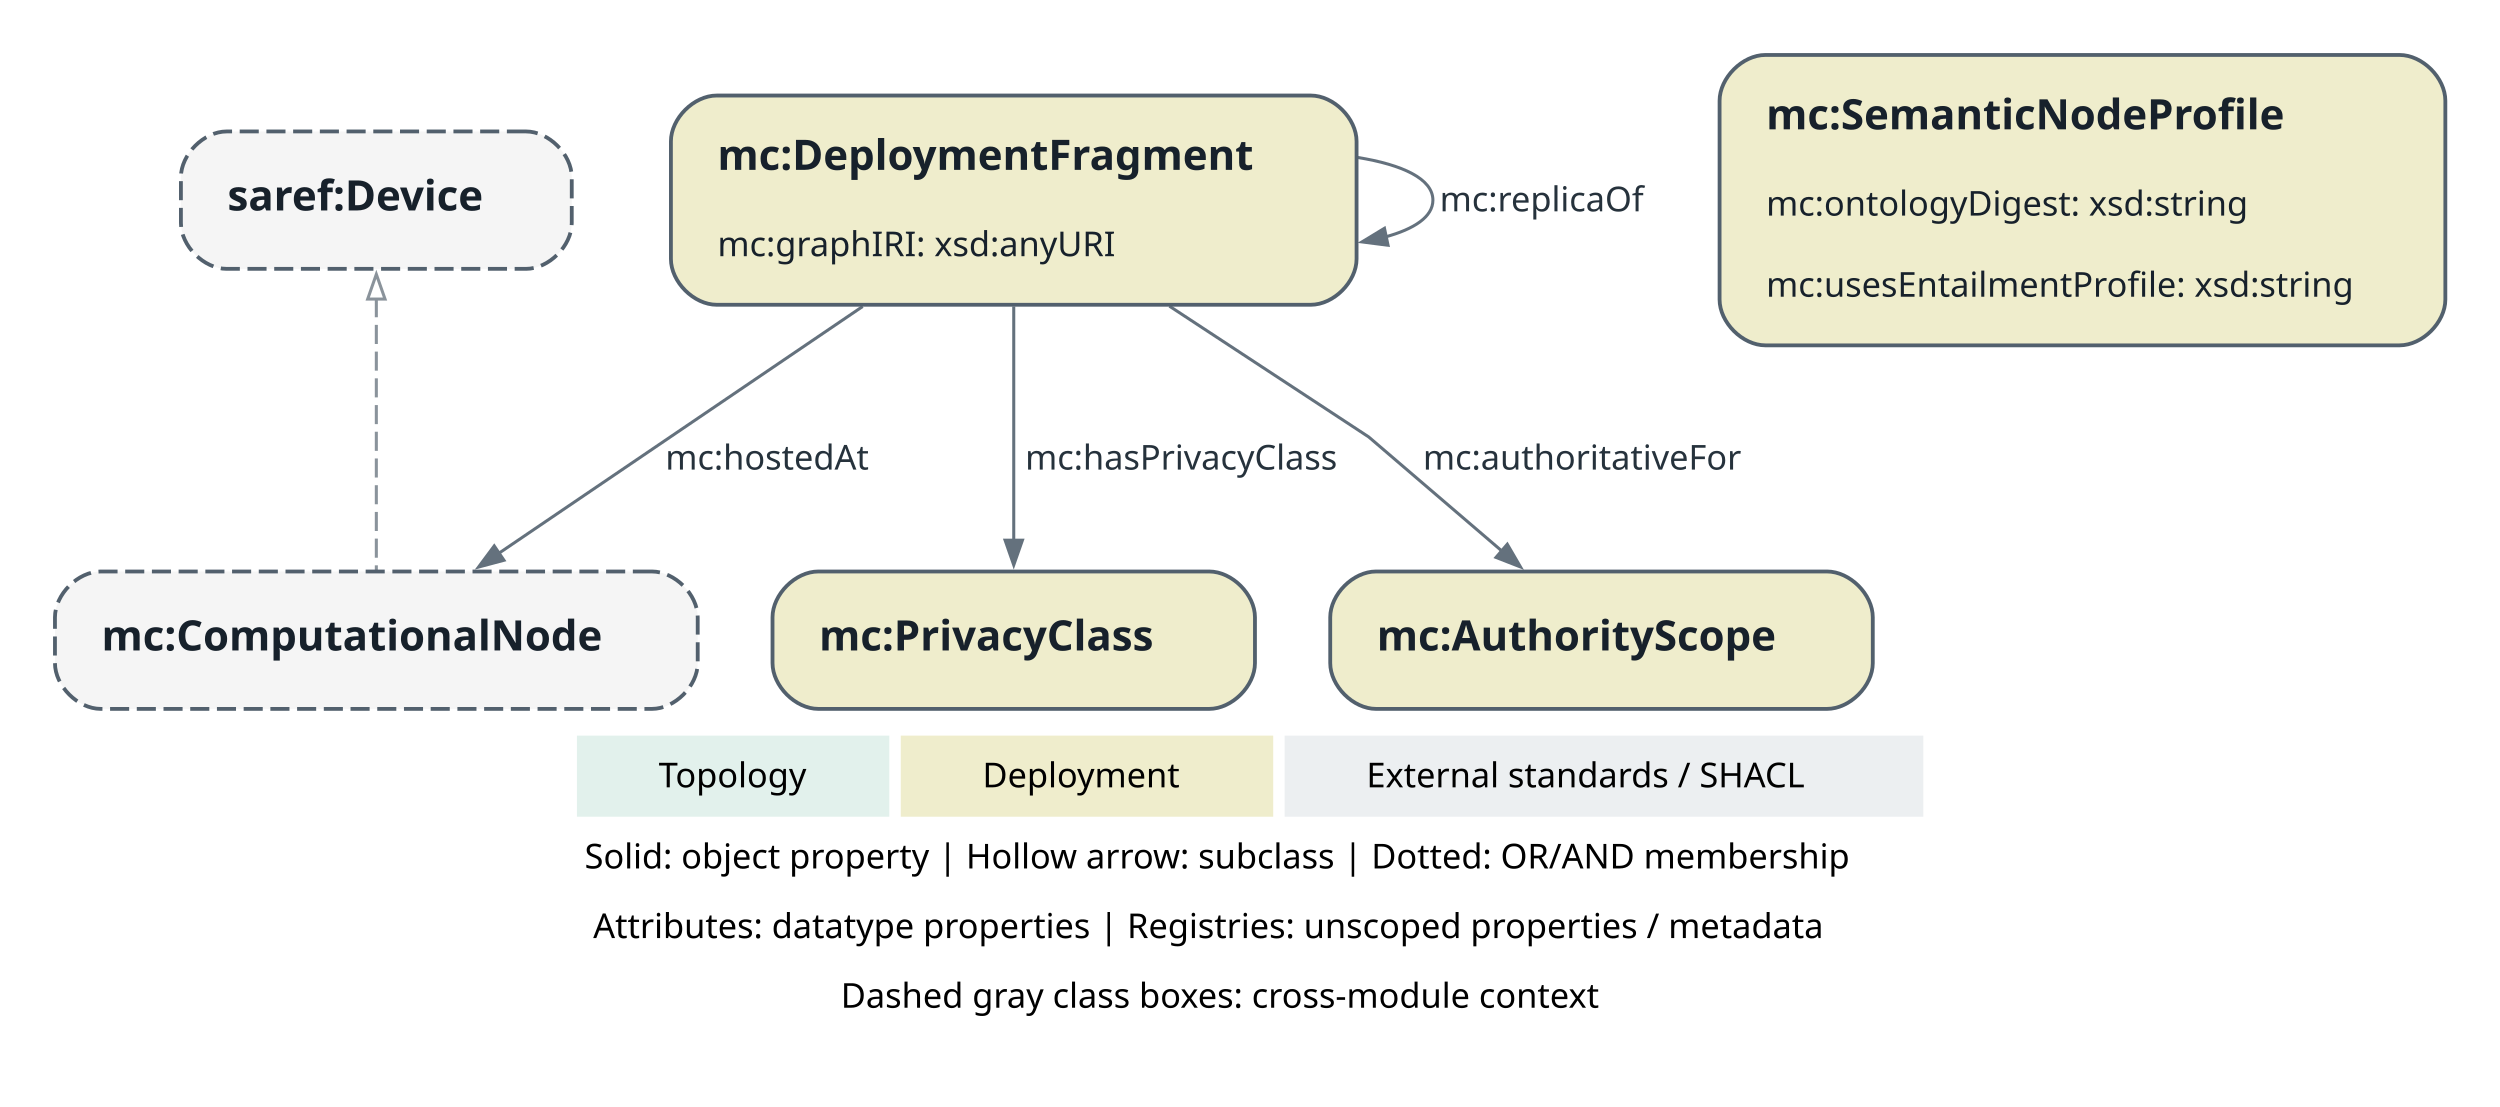
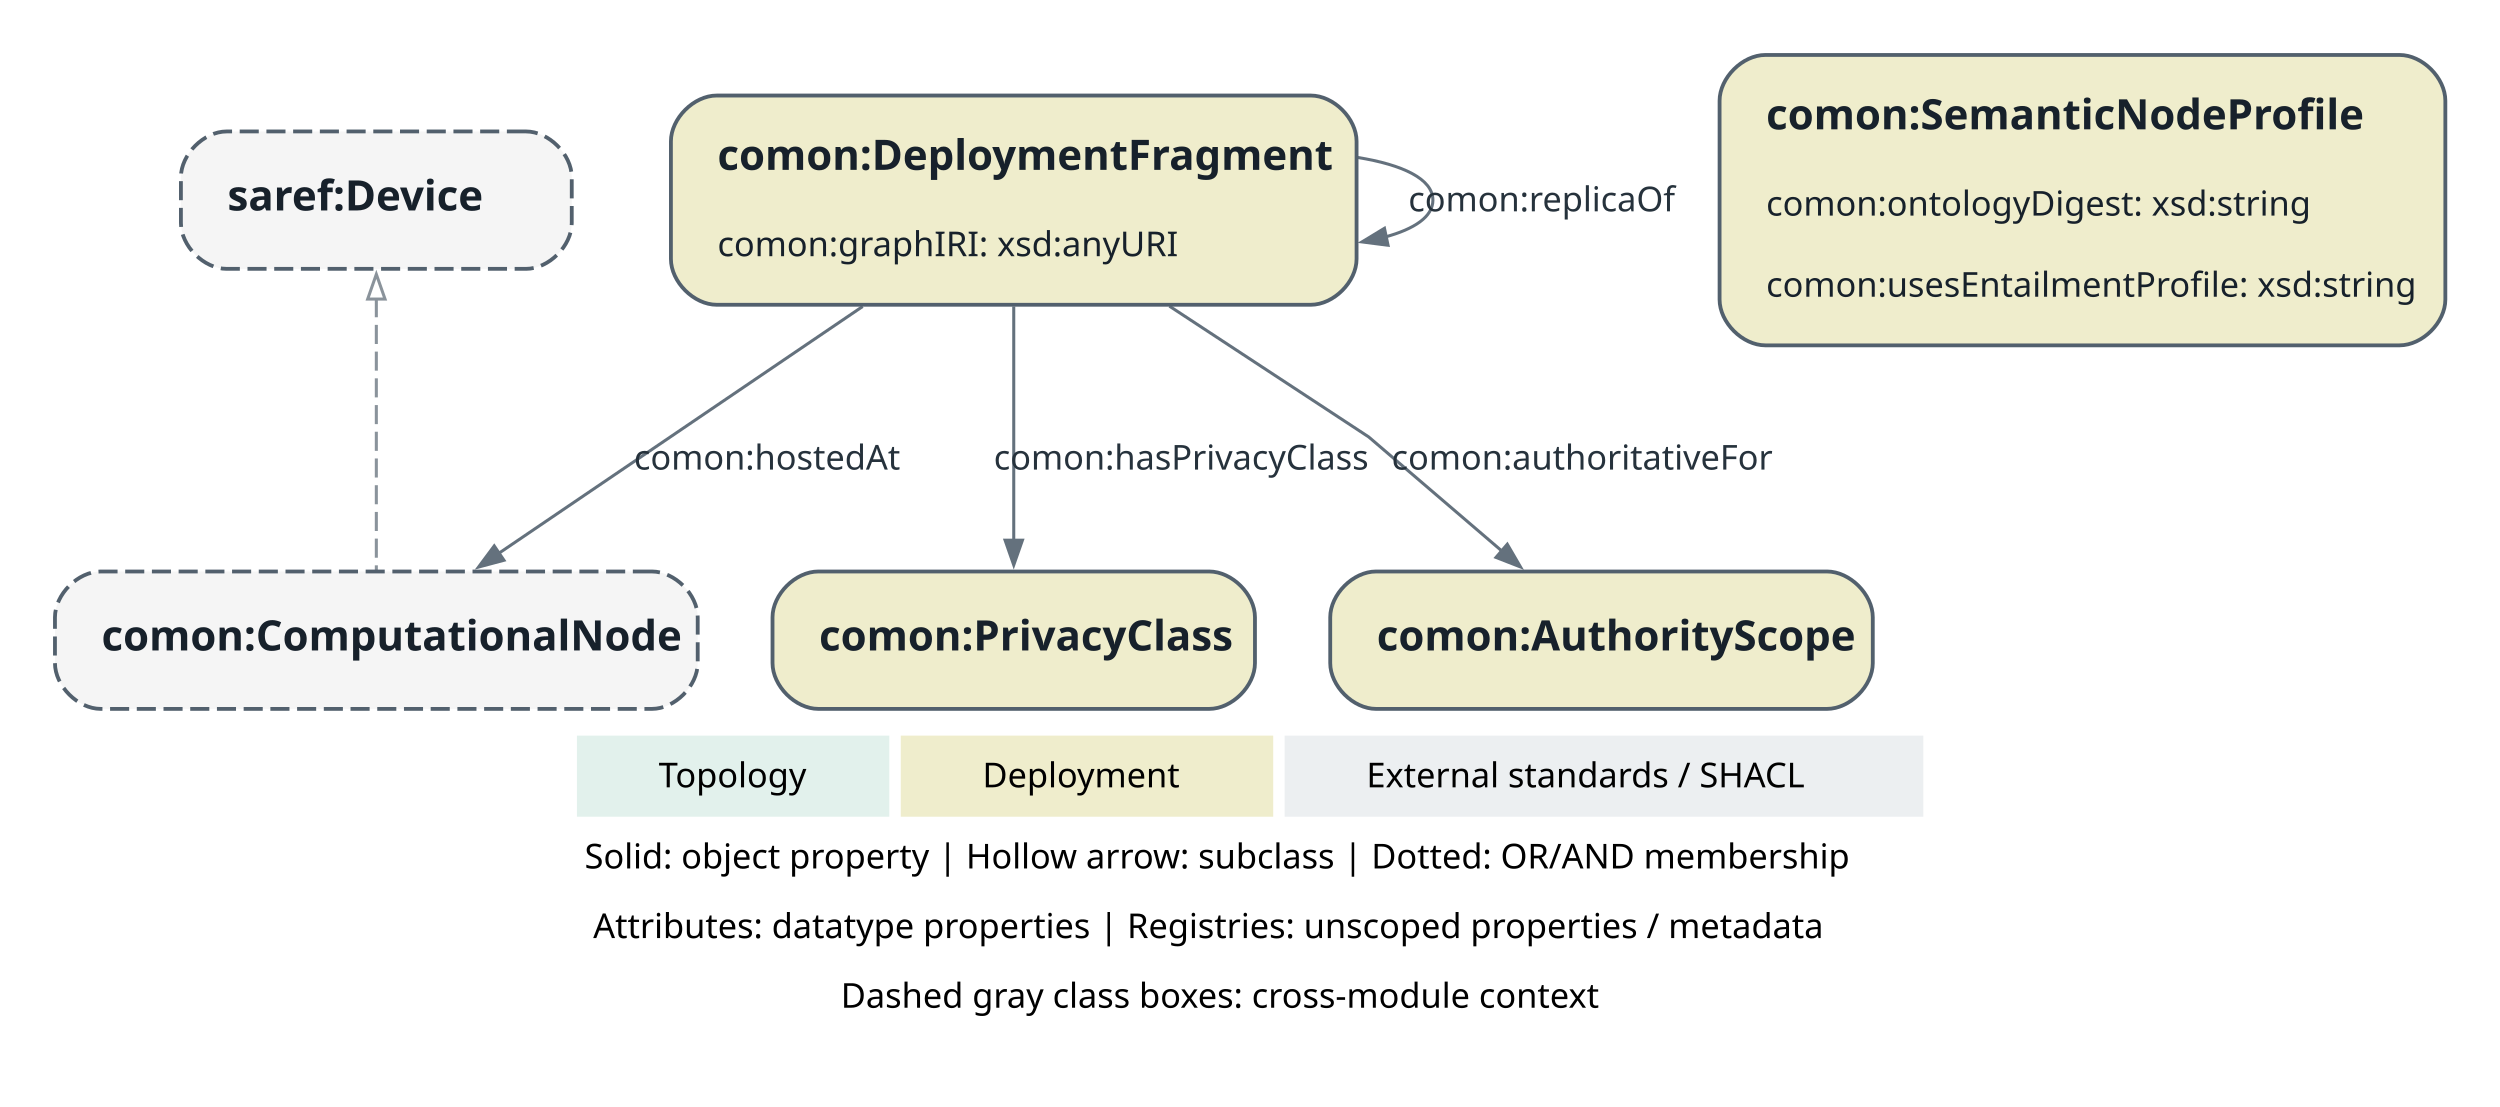
<svg xmlns="http://www.w3.org/2000/svg" xmlns:xlink="http://www.w3.org/1999/xlink" width="655pt" height="290pt" viewBox="0.00 0.00 655.00 290.00">
  <g id="graph0" class="graph" transform="scale(1 1) rotate(0) translate(14.4 275.73)">
    <polygon fill="white" stroke="none" points="-14.4,14.4 -14.4,-275.73 640.68,-275.73 640.68,14.4 -14.4,14.4" />
    <polygon fill="#e2f1ec" stroke="none" points="136.76,-61.75 136.76,-83 218.6,-83 218.6,-61.75 136.76,-61.75" />
    <text xml:space="preserve" text-anchor="start" x="158.18" y="-69.45" font-family="sans-Serif" font-size="9.00">Topology</text>
    <polygon fill="#efedcc" stroke="none" points="221.6,-61.75 221.6,-83 319.18,-83 319.18,-61.75 221.6,-61.75" />
    <text xml:space="preserve" text-anchor="start" x="243.01" y="-69.45" font-family="sans-Serif" font-size="9.00">Deployment</text>
    <polygon fill="#eceff1" stroke="none" points="322.18,-61.75 322.18,-83 489.51,-83 489.51,-61.75 322.18,-61.75" />
    <text xml:space="preserve" text-anchor="start" x="343.6" y="-69.45" font-family="sans-Serif" font-size="9.00">External standards / SHACL</text>
    <text xml:space="preserve" text-anchor="start" x="138.76" y="-48.2" font-family="sans-Serif" font-size="9.00">Solid: object property | Hollow arrow: subclass | Dotted: OR/AND membership</text>
    <text xml:space="preserve" text-anchor="start" x="141.01" y="-29.95" font-family="sans-Serif" font-size="9.00">Attributes: datatype properties | Registries: unscoped properties / metadata</text>
    <text xml:space="preserve" text-anchor="start" x="205.89" y="-11.7" font-family="sans-Serif" font-size="9.00">Dashed gray class boxes: cross-module context</text>
    <g id="edge1" class="edge">
      <g id="a_edge1">
        <a xlink:title="http://example.org/monitoringcontinuum#authoritativeFor">
          <path fill="none" stroke="#64717d" stroke-width="0.8" d="M291.99,-195.52C316.98,-179.12 344.2,-161.25 344.2,-161.25 344.2,-161.25 362.72,-145.39 379.35,-131.14" />
          <polygon fill="#64717d" stroke="#64717d" stroke-width="0.8" points="380.51,-133.14 383.97,-127.19 377.55,-129.69 380.51,-133.14" />
        </a>
      </g>
-       <text xml:space="preserve" text-anchor="middle" x="400.12" y="-152.7" font-family="sans-Serif" font-size="9.00" fill="#26323c">mc:authoritativeFor</text>
+       <text xml:space="preserve" text-anchor="middle" x="400.12" y="-152.7" font-family="sans-Serif" font-size="9.00" fill="#26323c">comon:authoritativeFor</text>
    </g>
    <g id="edge3" class="edge">
      <g id="a_edge3">
        <a xlink:title="http://example.org/monitoringcontinuum#hostedAt">
          <path fill="none" stroke="#64717d" stroke-width="0.8" d="M211.62,-195.44C182.51,-175.69 143.45,-149.19 116.28,-130.76" />
          <polygon fill="#64717d" stroke="#64717d" stroke-width="0.8" points="117.64,-128.94 110.98,-127.17 115.09,-132.7 117.64,-128.94" />
        </a>
      </g>
-       <text xml:space="preserve" text-anchor="middle" x="186.58" y="-152.7" font-family="sans-Serif" font-size="9.00" fill="#26323c">mc:hostedAt</text>
+       <text xml:space="preserve" text-anchor="middle" x="186.58" y="-152.7" font-family="sans-Serif" font-size="9.00" fill="#26323c">comon:hostedAt</text>
    </g>
    <g id="edge4" class="edge">
      <g id="a_edge4">
        <a xlink:title="http://example.org/monitoringcontinuum#replicaOf">
          <path fill="none" stroke="#64717d" stroke-width="0.8" d="M341.26,-234.48C353.14,-232.57 361.02,-228.84 361.02,-223.29 361.02,-218.95 356.21,-215.73 348.44,-213.62" />
          <polygon fill="#64717d" stroke="#64717d" stroke-width="0.8" points="349.27,-211.47 342.44,-212.35 348.33,-215.92 349.27,-211.47" />
        </a>
      </g>
-       <text xml:space="preserve" text-anchor="middle" x="389.52" y="-220.36" font-family="sans-Serif" font-size="9.00" fill="#26323c">mc:replicaOf</text>
+       <text xml:space="preserve" text-anchor="middle" x="389.52" y="-220.36" font-family="sans-Serif" font-size="9.00" fill="#26323c">comon:replicaOf</text>
    </g>
    <g id="edge2" class="edge">
      <g id="a_edge2">
        <a xlink:title="http://example.org/monitoringcontinuum#hasPrivacyClass">
          <path fill="none" stroke="#64717d" stroke-width="0.8" d="M251.2,-195.44C251.2,-176.78 251.2,-152.08 251.2,-133.86" />
          <polygon fill="#64717d" stroke="#64717d" stroke-width="0.8" points="253.48,-134.2 251.2,-127.7 248.93,-134.2 253.48,-134.2" />
        </a>
      </g>
-       <text xml:space="preserve" text-anchor="middle" x="295.07" y="-152.7" font-family="sans-Serif" font-size="9.00" fill="#26323c">mc:hasPrivacyClass</text>
+       <text xml:space="preserve" text-anchor="middle" x="295.07" y="-152.7" font-family="sans-Serif" font-size="9.00" fill="#26323c">comon:hasPrivacyClass</text>
    </g>
    <g id="edge5" class="edge">
      <path fill="none" stroke="#8a939b" stroke-width="0.8" stroke-dasharray="5,2" d="M84.2,-197.61C84.2,-176.08 84.2,-145.4 84.2,-126.37" />
      <polygon fill="none" stroke="#8a939b" stroke-width="0.8" points="81.93,-197.37 84.2,-203.87 86.48,-197.37 81.93,-197.37" />
    </g>
    <g id="node1" class="node">
      <g id="a_node1">
        <a xlink:title="http://example.org/monitoringcontinuum#AuthorityScope">
          <path fill="#efedcc" stroke="#52606d" d="M464.27,-126C464.27,-126 346.12,-126 346.12,-126 340.12,-126 334.12,-120 334.12,-114 334.12,-114 334.12,-102 334.12,-102 334.12,-96 340.12,-90 346.12,-90 346.12,-90 464.27,-90 464.27,-90 470.27,-90 476.27,-96 476.27,-102 476.27,-102 476.27,-114 476.27,-114 476.27,-120 470.27,-126 464.27,-126" />
          <polygon fill="#efedcc" stroke="none" points="341.32,-96.25 341.32,-119.75 469.07,-119.75 469.07,-96.25 341.32,-96.25" />
-           <text xml:space="preserve" text-anchor="start" x="346.32" y="-105.3" font-family="sans-Serif" font-weight="bold" font-size="11.00" fill="#17212b">mc:AuthorityScope</text>
+           <text xml:space="preserve" text-anchor="start" x="346.32" y="-105.3" font-family="sans-Serif" font-weight="bold" font-size="11.00" fill="#17212b">comon:AuthorityScope</text>
        </a>
      </g>
    </g>
    <g id="node2" class="node">
      <g id="a_node2">
        <a xlink:title="http://example.org/monitoringcontinuum#ComputationalNode">
          <path fill="#f5f5f5" stroke="#52606d" stroke-dasharray="5,2" d="M156.4,-126C156.4,-126 12,-126 12,-126 6,-126 0,-120 0,-114 0,-114 0,-102 0,-102 0,-96 6,-90 12,-90 12,-90 156.4,-90 156.4,-90 162.4,-90 168.4,-96 168.4,-102 168.4,-102 168.4,-114 168.4,-114 168.4,-120 162.4,-126 156.4,-126" />
          <polygon fill="#f5f5f5" stroke="none" points="7.2,-96.25 7.2,-119.75 161.2,-119.75 161.2,-96.25 7.2,-96.25" />
-           <text xml:space="preserve" text-anchor="start" x="12.2" y="-105.3" font-family="sans-Serif" font-weight="bold" font-size="11.00" fill="#17212b">mc:ComputationalNode</text>
+           <text xml:space="preserve" text-anchor="start" x="12.2" y="-105.3" font-family="sans-Serif" font-weight="bold" font-size="11.00" fill="#17212b">comon:ComputationalNode</text>
        </a>
      </g>
    </g>
    <g id="node3" class="node">
      <g id="a_node3">
        <a xlink:title="http://example.org/monitoringcontinuum#DeploymentFragment">
          <path fill="#efedcc" stroke="#52606d" d="M329.02,-250.7C329.02,-250.7 173.38,-250.7 173.38,-250.7 167.38,-250.7 161.38,-244.7 161.38,-238.7 161.38,-238.7 161.38,-207.88 161.38,-207.88 161.38,-201.88 167.38,-195.88 173.38,-195.88 173.38,-195.88 329.02,-195.88 329.02,-195.88 335.02,-195.88 341.02,-201.88 341.02,-207.88 341.02,-207.88 341.02,-238.7 341.02,-238.7 341.02,-244.7 335.02,-250.7 329.02,-250.7" />
          <polygon fill="#efedcc" stroke="none" points="168.57,-222.16 168.57,-245.66 333.82,-245.66 333.82,-222.16 168.57,-222.16" />
-           <text xml:space="preserve" text-anchor="start" x="173.57" y="-231.22" font-family="sans-Serif" font-weight="bold" font-size="11.00" fill="#17212b">mc:DeploymentFragment</text>
+           <text xml:space="preserve" text-anchor="start" x="173.57" y="-231.22" font-family="sans-Serif" font-weight="bold" font-size="11.00" fill="#17212b">comon:DeploymentFragment</text>
          <g id="a_node3_0">
            <a xlink:title="http://example.org/monitoringcontinuum#graphIRI">
-               <text xml:space="preserve" text-anchor="start" x="173.57" y="-208.61" font-family="sans-Serif" font-size="9.00" fill="#17212b">mc:graphIRI: xsd:anyURI</text>
+               <text xml:space="preserve" text-anchor="start" x="173.57" y="-208.61" font-family="sans-Serif" font-size="9.00" fill="#17212b">comon:graphIRI: xsd:anyURI</text>
            </a>
          </g>
        </a>
      </g>
    </g>
    <g id="node4" class="node">
      <g id="a_node4">
        <a xlink:title="http://example.org/monitoringcontinuum#PrivacyClass">
          <path fill="#efedcc" stroke="#52606d" d="M302.4,-126C302.4,-126 200,-126 200,-126 194,-126 188,-120 188,-114 188,-114 188,-102 188,-102 188,-96 194,-90 200,-90 200,-90 302.4,-90 302.4,-90 308.4,-90 314.4,-96 314.4,-102 314.4,-102 314.4,-114 314.4,-114 314.4,-120 308.4,-126 302.4,-126" />
          <polygon fill="#efedcc" stroke="none" points="195.2,-96.25 195.2,-119.75 307.2,-119.75 307.2,-96.25 195.2,-96.25" />
-           <text xml:space="preserve" text-anchor="start" x="200.2" y="-105.3" font-family="sans-Serif" font-weight="bold" font-size="11.00" fill="#17212b">mc:PrivacyClass</text>
+           <text xml:space="preserve" text-anchor="start" x="200.2" y="-105.3" font-family="sans-Serif" font-weight="bold" font-size="11.00" fill="#17212b">comon:PrivacyClass</text>
        </a>
      </g>
    </g>
    <g id="node5" class="node">
      <g id="a_node5">
        <a xlink:title="http://example.org/monitoringcontinuum#SemanticNodeProfile">
          <path fill="#efedcc" stroke="#52606d" d="M614.28,-261.33C614.28,-261.33 448.13,-261.33 448.13,-261.33 442.13,-261.33 436.13,-255.33 436.13,-249.33 436.13,-249.33 436.13,-197.25 436.13,-197.25 436.13,-191.25 442.13,-185.25 448.13,-185.25 448.13,-185.25 614.28,-185.25 614.28,-185.25 620.28,-185.25 626.28,-191.25 626.28,-197.25 626.28,-197.25 626.28,-249.33 626.28,-249.33 626.28,-255.33 620.28,-261.33 614.28,-261.33" />
          <polygon fill="#efedcc" stroke="none" points="443.33,-232.79 443.33,-256.29 619.08,-256.29 619.08,-232.79 443.33,-232.79" />
-           <text xml:space="preserve" text-anchor="start" x="448.33" y="-241.84" font-family="sans-Serif" font-weight="bold" font-size="11.00" fill="#17212b">mc:SemanticNodeProfile</text>
+           <text xml:space="preserve" text-anchor="start" x="448.33" y="-241.84" font-family="sans-Serif" font-weight="bold" font-size="11.00" fill="#17212b">comon:SemanticNodeProfile</text>
          <g id="a_node5_1">
            <a xlink:title="http://example.org/monitoringcontinuum#ontologyDigest">
-               <text xml:space="preserve" text-anchor="start" x="448.33" y="-219.24" font-family="sans-Serif" font-size="9.00" fill="#17212b">mc:ontologyDigest: xsd:string</text>
+               <text xml:space="preserve" text-anchor="start" x="448.33" y="-219.24" font-family="sans-Serif" font-size="9.00" fill="#17212b">comon:ontologyDigest: xsd:string</text>
            </a>
          </g>
          <g id="a_node5_2">
            <a xlink:title="http://example.org/monitoringcontinuum#usesEntailmentProfile">
-               <text xml:space="preserve" text-anchor="start" x="448.33" y="-197.99" font-family="sans-Serif" font-size="9.00" fill="#17212b">mc:usesEntailmentProfile: xsd:string</text>
+               <text xml:space="preserve" text-anchor="start" x="448.33" y="-197.99" font-family="sans-Serif" font-size="9.00" fill="#17212b">comon:usesEntailmentProfile: xsd:string</text>
            </a>
          </g>
        </a>
      </g>
    </g>
    <g id="node6" class="node">
      <g id="a_node6">
        <a xlink:title="https://saref.etsi.org/core/Device">
          <path fill="#f5f5f5" stroke="#52606d" stroke-dasharray="5,2" d="M123.4,-241.29C123.4,-241.29 45,-241.29 45,-241.29 39,-241.29 33,-235.29 33,-229.29 33,-229.29 33,-217.29 33,-217.29 33,-211.29 39,-205.29 45,-205.29 45,-205.29 123.4,-205.29 123.4,-205.29 129.4,-205.29 135.4,-211.29 135.4,-217.29 135.4,-217.29 135.4,-229.29 135.4,-229.29 135.4,-235.29 129.4,-241.29 123.4,-241.29" />
          <polygon fill="#f5f5f5" stroke="none" points="40.2,-211.54 40.2,-235.04 128.2,-235.04 128.2,-211.54 40.2,-211.54" />
          <text xml:space="preserve" text-anchor="start" x="45.2" y="-220.59" font-family="sans-Serif" font-weight="bold" font-size="11.00" fill="#17212b">saref:Device</text>
        </a>
      </g>
    </g>
  </g>
</svg>
